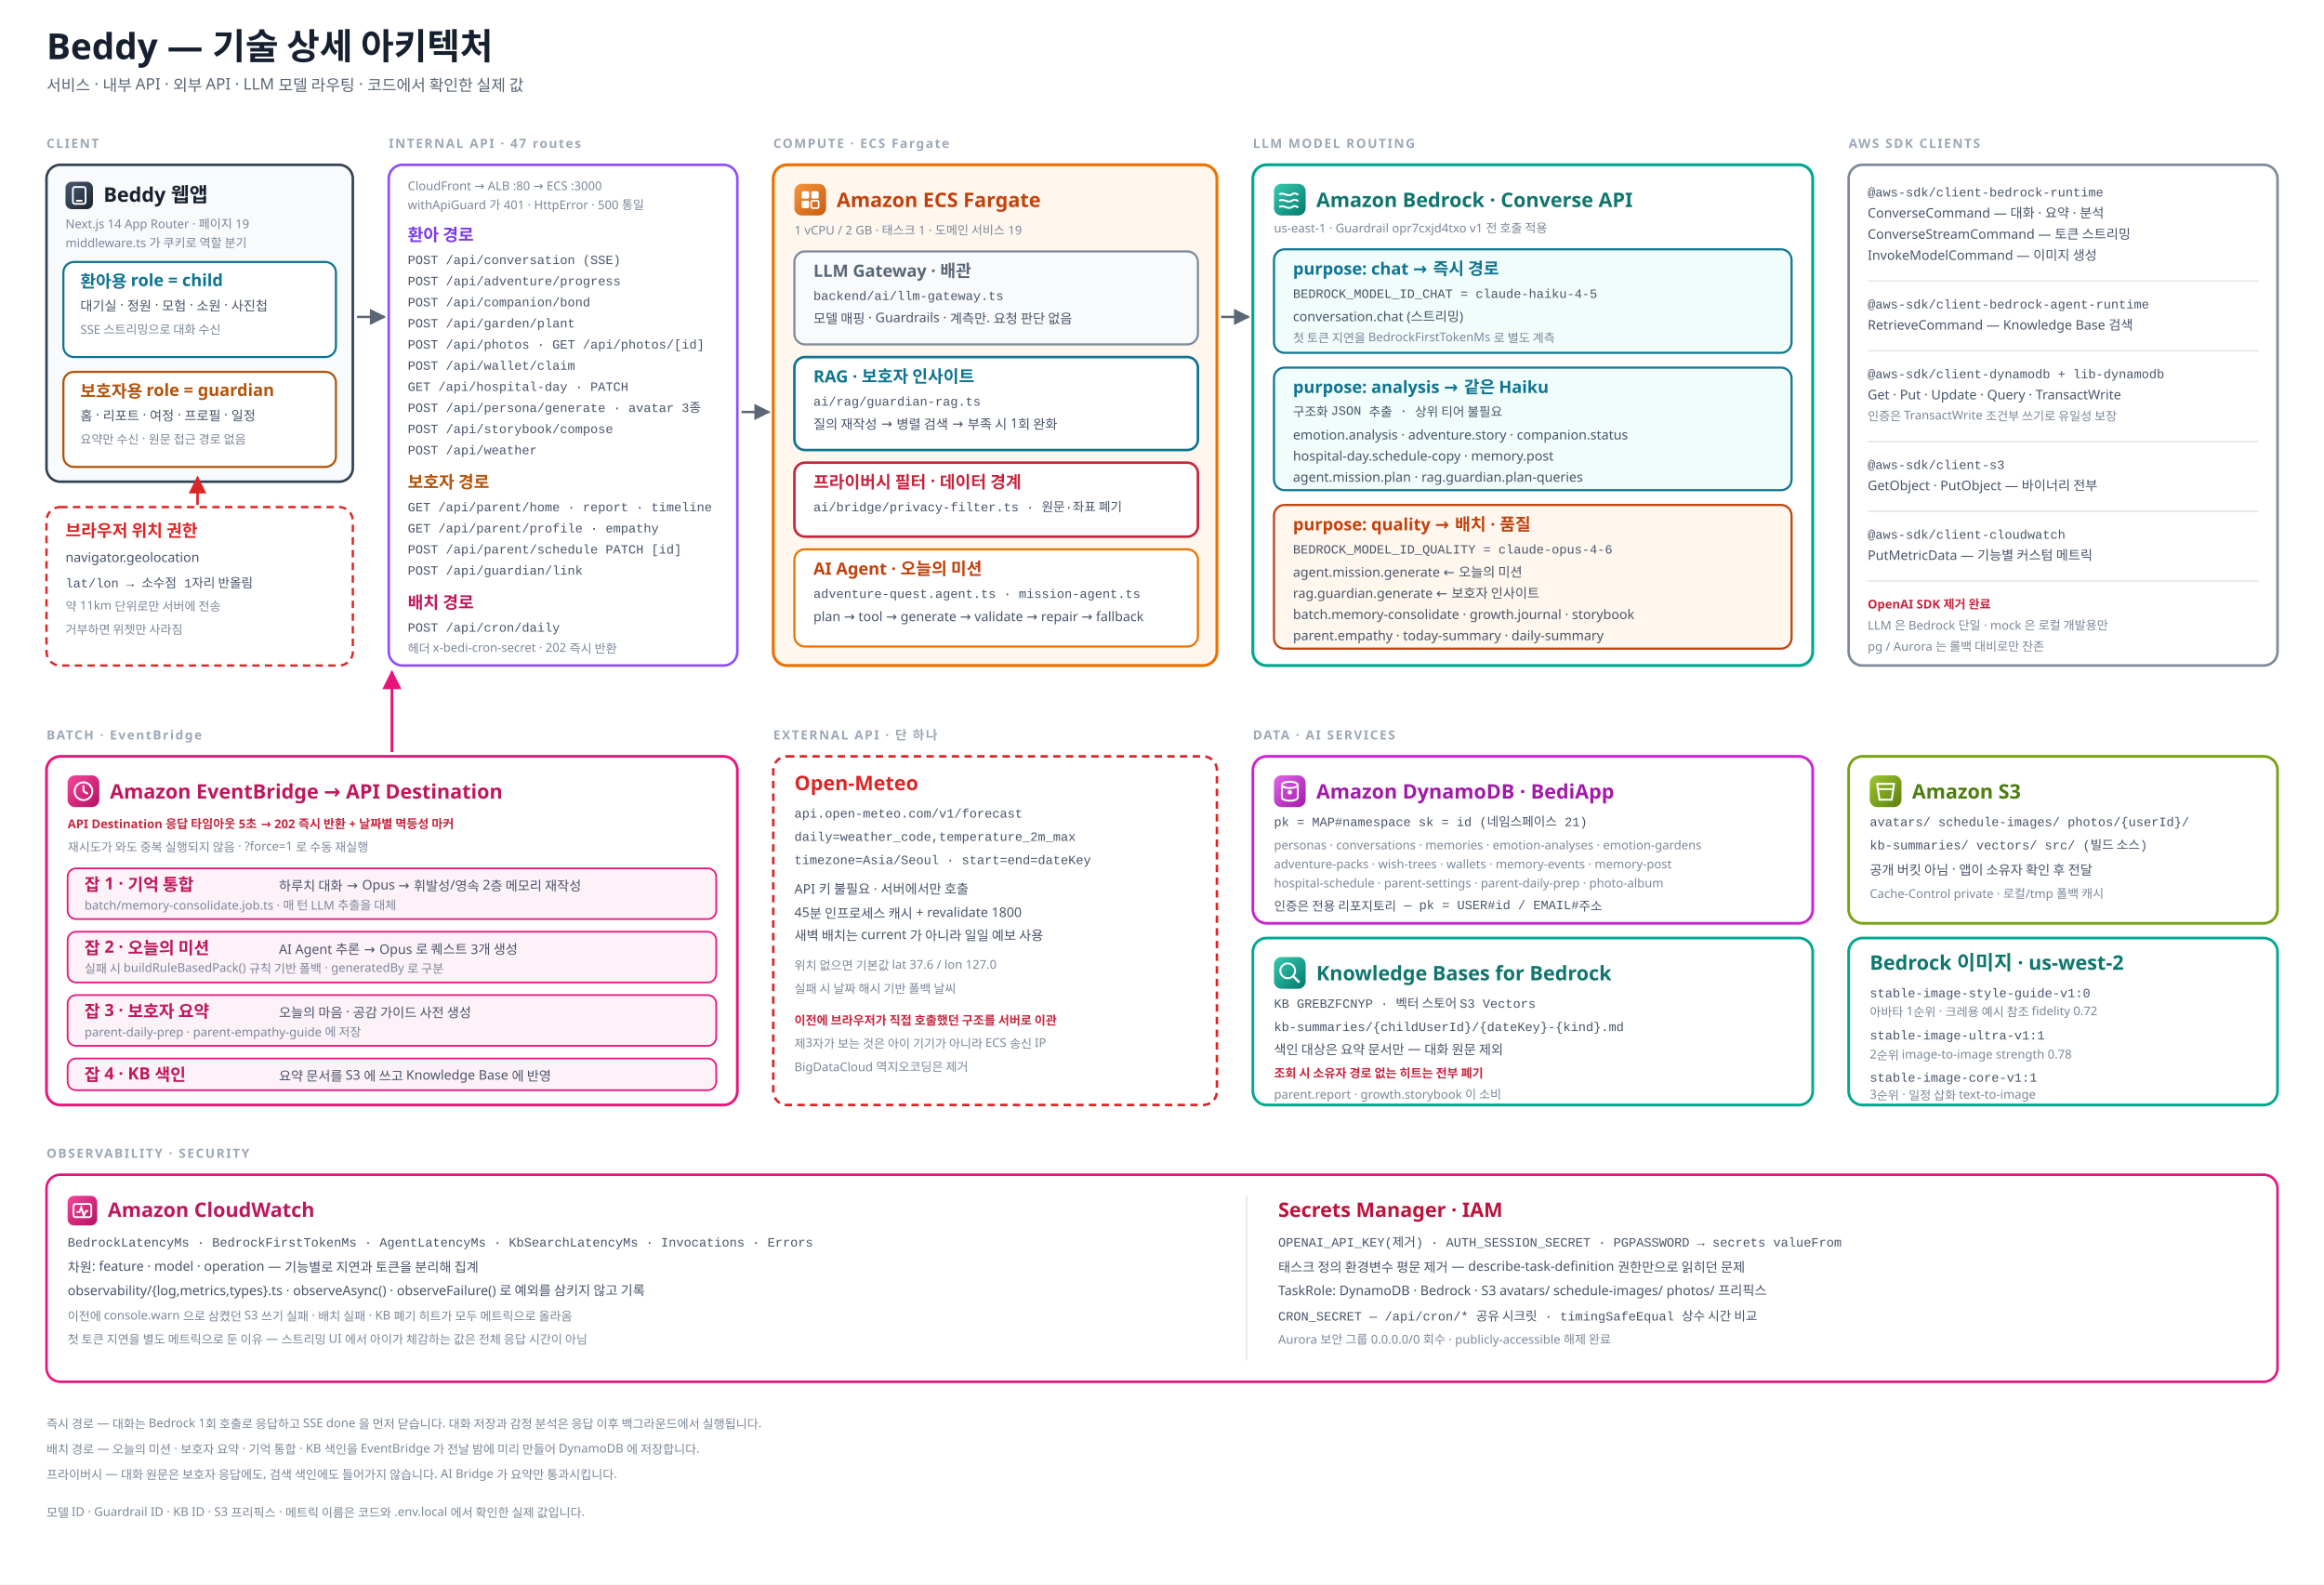
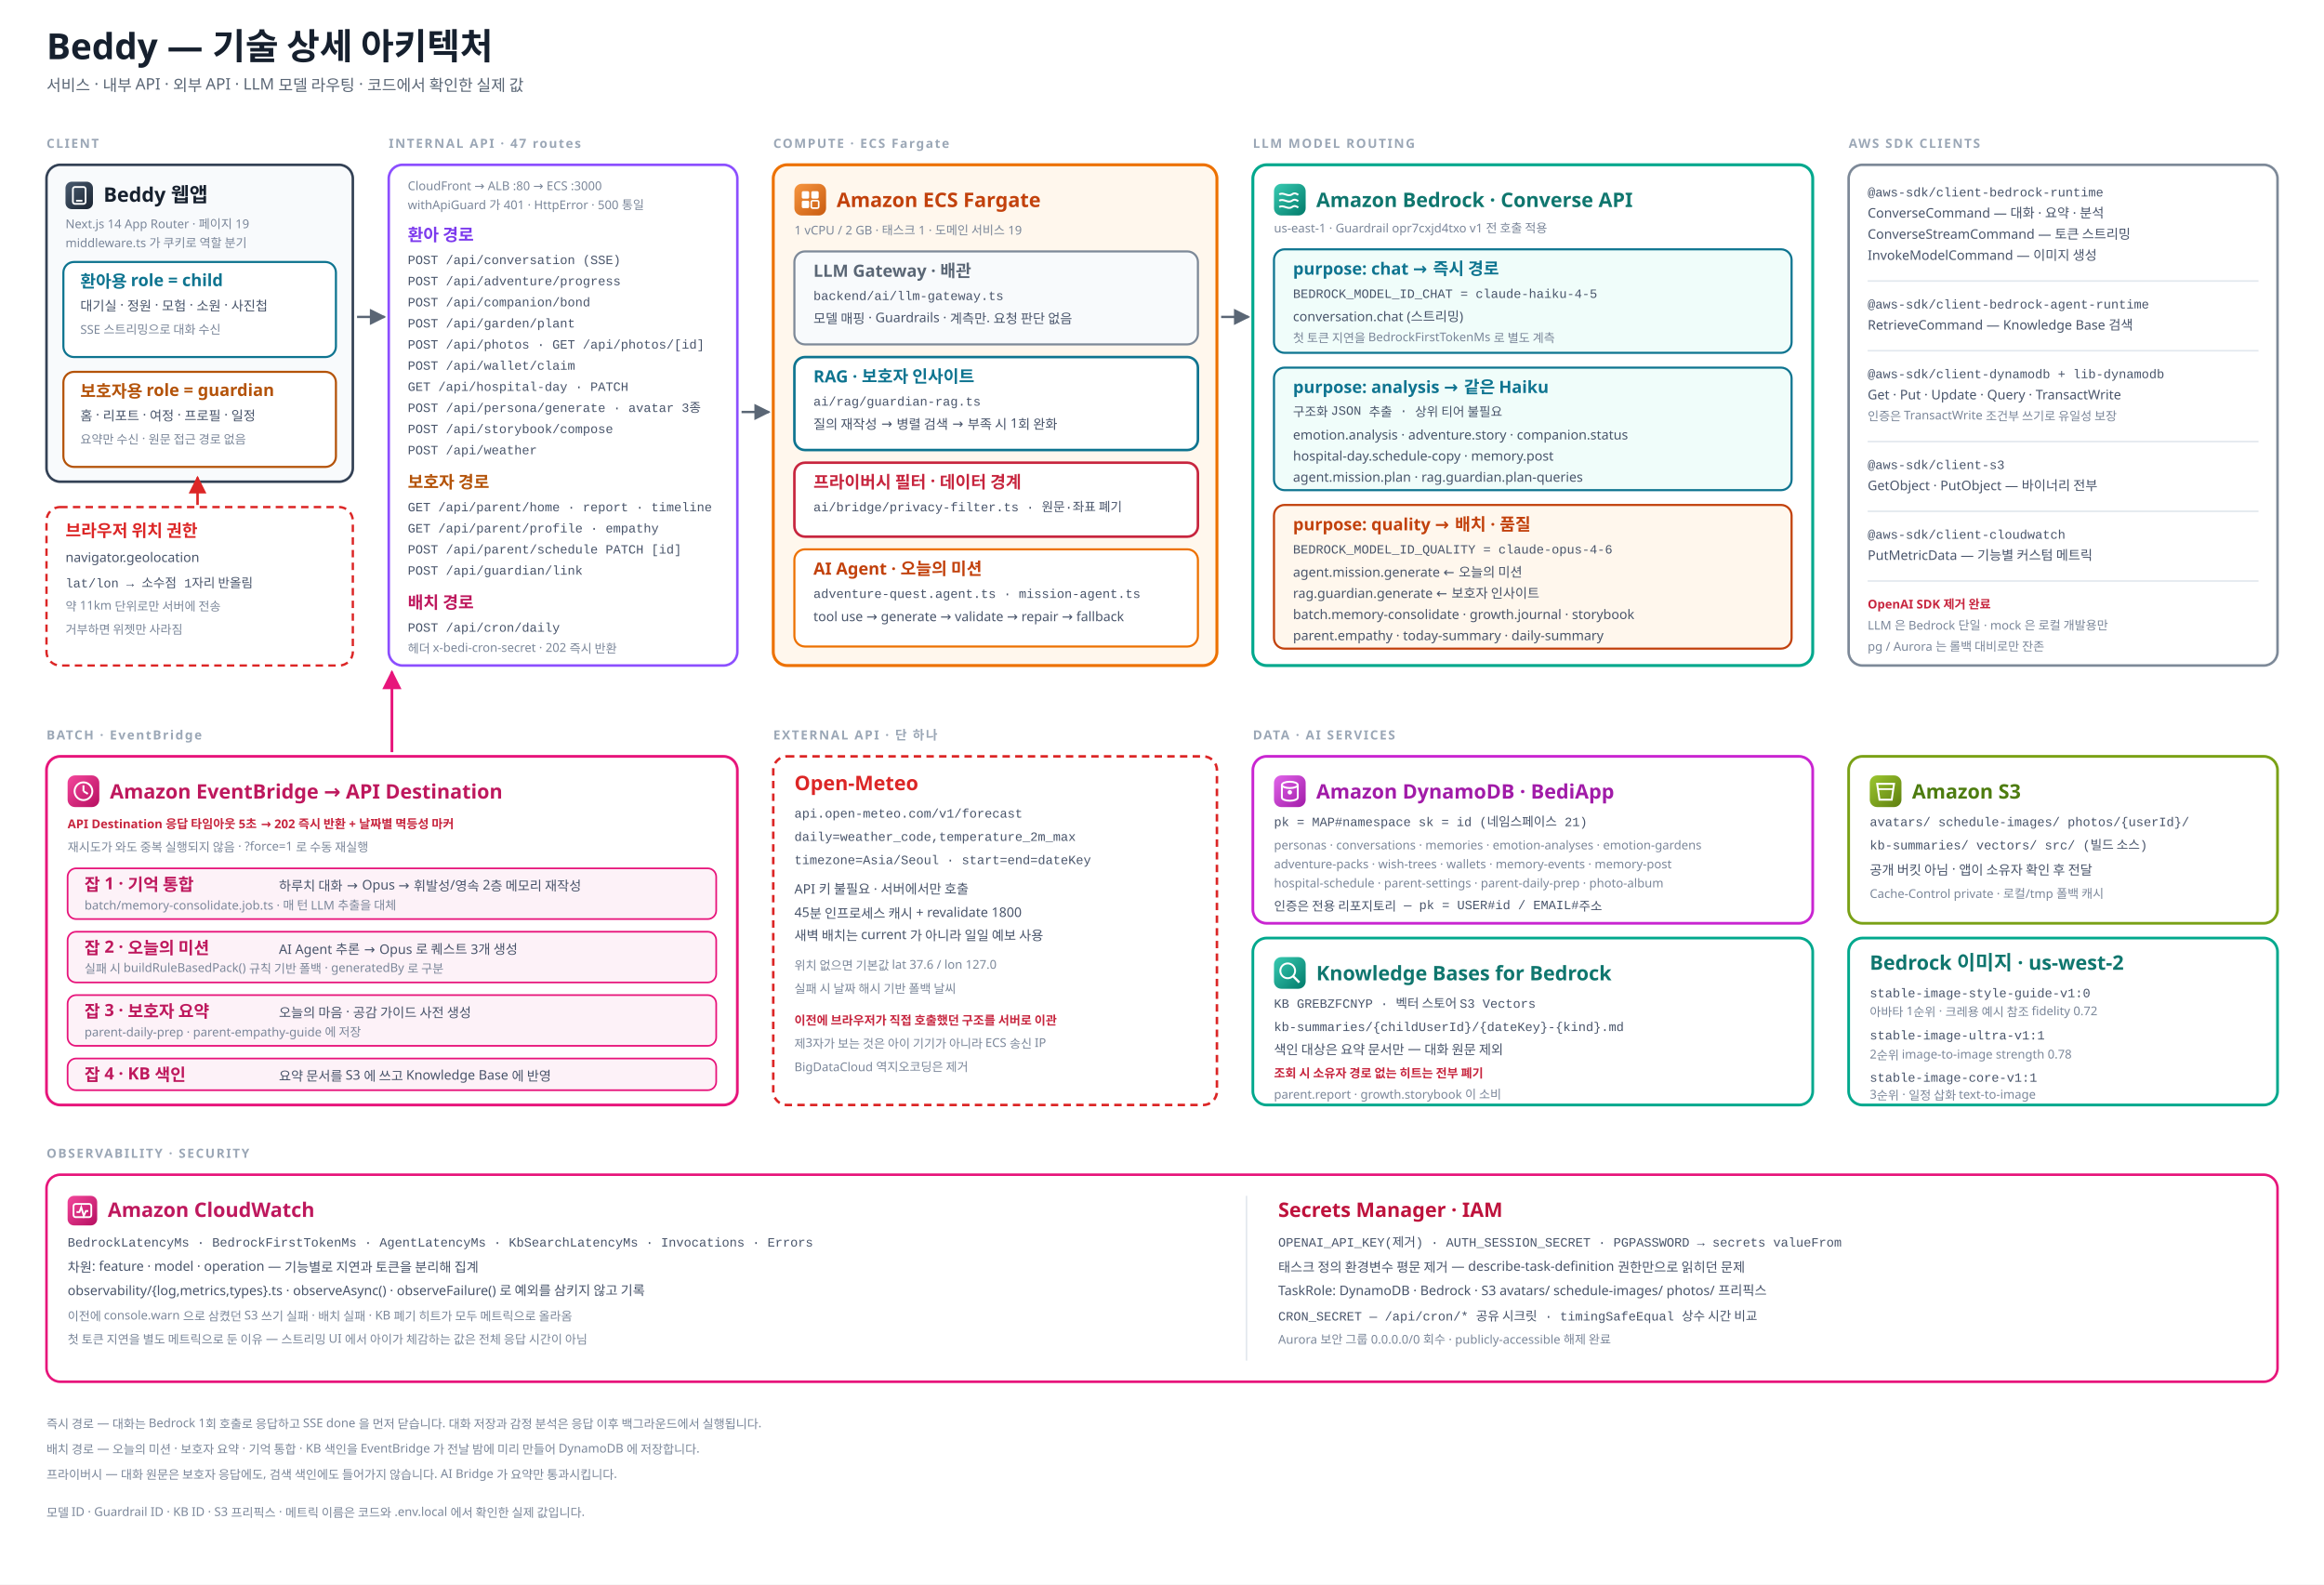
<svg xmlns="http://www.w3.org/2000/svg" width="2200" height="1500" viewBox="0 0 2200 1500" font-family="'Malgun Gothic','Apple SD Gothic Neo','Noto Sans KR','Segoe UI',sans-serif">
  <defs>
    <marker id="a" viewBox="0 0 10 10" refX="9" refY="5" markerWidth="7" markerHeight="7" orient="auto-start-reverse">
      <path d="M 0 0 L 10 5 L 0 10 z" fill="#5A6675" />
    </marker>
    <marker id="ap" viewBox="0 0 10 10" refX="9" refY="5" markerWidth="7" markerHeight="7" orient="auto-start-reverse">
      <path d="M 0 0 L 10 5 L 0 10 z" fill="#E7157B" />
    </marker>
    <marker id="ar" viewBox="0 0 10 10" refX="9" refY="5" markerWidth="7" markerHeight="7" orient="auto-start-reverse">
      <path d="M 0 0 L 10 5 L 0 10 z" fill="#DC2626" />
    </marker>
    <linearGradient id="gOrb" x1="0" y1="0" x2="1" y2="1">
      <stop offset="0" stop-color="#38CBB2" />
      <stop offset="1" stop-color="#017A6A" />
    </linearGradient>
    <linearGradient id="gNeb" x1="0" y1="0" x2="1" y2="1">
      <stop offset="0" stop-color="#E164EA" />
      <stop offset="1" stop-color="#A11BA8" />
    </linearGradient>
    <linearGradient id="gEnd" x1="0" y1="0" x2="1" y2="1">
      <stop offset="0" stop-color="#9CC72F" />
      <stop offset="1" stop-color="#5E7F10" />
    </linearGradient>
    <linearGradient id="gCos" x1="0" y1="0" x2="1" y2="1">
      <stop offset="0" stop-color="#F4479C" />
      <stop offset="1" stop-color="#B60F60" />
    </linearGradient>
    <linearGradient id="gSmi" x1="0" y1="0" x2="1" y2="1">
      <stop offset="0" stop-color="#F79640" />
      <stop offset="1" stop-color="#C85B10" />
    </linearGradient>
    <linearGradient id="gGal" x1="0" y1="0" x2="1" y2="1">
      <stop offset="0" stop-color="#A882FF" />
      <stop offset="1" stop-color="#6B2BE0" />
    </linearGradient>
    <linearGradient id="gSqu" x1="0" y1="0" x2="1" y2="1">
      <stop offset="0" stop-color="#4A5B70" />
      <stop offset="1" stop-color="#1A2431" />
    </linearGradient>
    <linearGradient id="gAmb" x1="0" y1="0" x2="1" y2="1">
      <stop offset="0" stop-color="#F0A93C" />
      <stop offset="1" stop-color="#B45309" />
    </linearGradient>
    <style>
      .bg { fill: #FFFFFF; }
      .title { font-size: 34px; font-weight: 700; fill: #16202E; }
      .sub { font-size: 15px; fill: #5A6675; }
      .lab { font-size: 12px; font-weight: 700; fill: #9BA7B6; letter-spacing: 1.4px; }
      .h1 { font-size: 19px; font-weight: 700; }
      .h2 { font-size: 16px; font-weight: 700; }
      .cs { font-size: 12.5px; fill: #48546A; }
      .cm { font-size: 12px; fill: #48546A; font-family: 'Consolas','Courier New',monospace; }
      .cx { font-size: 11.5px; fill: #7A8699; }
      .cw { font-size: 11.5px; font-weight: 700; fill: #C7253E; }
      .flow { stroke: #5A6675; stroke-width: 2.2; fill: none; marker-end: url(#a); }
    </style>
  </defs>
  <rect class="bg" x="0" y="0" width="2200" height="1500" />
  <text class="title" x="44" y="56">Beddy — 기술 상세 아키텍처</text>
  <text class="sub" x="44" y="86">서비스 · 내부 API · 외부 API · LLM 모델 라우팅   ·   코드에서 확인한 실제 값</text>
  <text class="lab" x="44" y="140">CLIENT</text>
  <rect x="44" y="156" width="290" height="300" rx="13" fill="#F8FAFC" stroke="#334155" stroke-width="2.4" />
  <g transform="translate(62,172)">
    <rect width="26" height="26" rx="6" fill="url(#gSqu)" />
    <rect x="7" y="5" width="12" height="16" rx="2" fill="none" stroke="#FFFFFF" stroke-width="1.7" />
    <line x1="10" y1="18" x2="16" y2="18" stroke="#FFFFFF" stroke-width="1.7" />
  </g>
  <text class="h1" x="98" y="191" fill="#16202E">Beddy 웹앱</text>
  <text class="cx" x="62" y="216">Next.js 14 App Router · 페이지 19</text>
  <text class="cx" x="62" y="234">middleware.ts 가 쿠키로 역할 분기</text>
  <rect x="60" y="248" width="258" height="90" rx="10" fill="#FFFFFF" stroke="#0E7490" stroke-width="2" />
  <text class="h2" x="76" y="272" fill="#0E7490">환아용  role = child</text>
  <text class="cs" x="76" y="294">대기실 · 정원 · 모험 · 소원 · 사진첩</text>
  <text class="cx" x="76" y="316">SSE 스트리밍으로 대화 수신</text>
  <rect x="60" y="352" width="258" height="90" rx="10" fill="#FFFFFF" stroke="#B45309" stroke-width="2" />
  <text class="h2" x="76" y="376" fill="#B45309">보호자용  role = guardian</text>
  <text class="cs" x="76" y="398">홈 · 리포트 · 여정 · 프로필 · 일정</text>
  <text class="cx" x="76" y="420">요약만 수신 · 원문 접근 경로 없음</text>
  <rect x="44" y="480" width="290" height="150" rx="13" fill="#FFFFFF" stroke="#DC2626" stroke-width="2.2" stroke-dasharray="7 5" />
  <text class="h2" x="62" y="508" fill="#DC2626">브라우저 위치 권한</text>
  <text class="cs" x="62" y="532">navigator.geolocation</text>
  <text class="cm" x="62" y="556">lat/lon → 소수점 1자리 반올림</text>
  <text class="cx" x="62" y="578">약 11km 단위로만 서버에 전송</text>
  <text class="cx" x="62" y="600">거부하면 위젯만 사라짐</text>
  <text class="lab" x="368" y="140">INTERNAL API  ·  47 routes</text>
  <rect x="368" y="156" width="330" height="474" rx="13" fill="#FFFFFF" stroke="#8C4FFF" stroke-width="2.4" />
  <text class="cx" x="386" y="180">CloudFront → ALB :80 → ECS :3000</text>
  <text class="cx" x="386" y="198">withApiGuard 가 401 · HttpError · 500 통일</text>
  <text class="h2" x="386" y="228" fill="#7C3AED">환아 경로</text>
  <text class="cm" x="386" y="250">POST /api/conversation  (SSE)</text>
  <text class="cm" x="386" y="270">POST /api/adventure/progress</text>
  <text class="cm" x="386" y="290">POST /api/companion/bond</text>
  <text class="cm" x="386" y="310">POST /api/garden/plant</text>
  <text class="cm" x="386" y="330">POST /api/photos  ·  GET /api/photos/[id]</text>
  <text class="cm" x="386" y="350">POST /api/wallet/claim</text>
  <text class="cm" x="386" y="370">GET  /api/hospital-day  ·  PATCH</text>
  <text class="cm" x="386" y="390">POST /api/persona/generate · avatar 3종</text>
  <text class="cm" x="386" y="410">POST /api/storybook/compose</text>
  <text class="cm" x="386" y="430">POST /api/weather</text>
  <text class="h2" x="386" y="462" fill="#B45309">보호자 경로</text>
  <text class="cm" x="386" y="484">GET  /api/parent/home · report · timeline</text>
  <text class="cm" x="386" y="504">GET  /api/parent/profile · empathy</text>
  <text class="cm" x="386" y="524">POST /api/parent/schedule  PATCH [id]</text>
  <text class="cm" x="386" y="544">POST /api/guardian/link</text>
  <text class="h2" x="386" y="576" fill="#BE185D">배치 경로</text>
  <text class="cm" x="386" y="598">POST /api/cron/daily</text>
  <text class="cx" x="386" y="618">헤더 x-bedi-cron-secret · 202 즉시 반환</text>
  <text class="lab" x="732" y="140">COMPUTE  ·  ECS Fargate</text>
  <rect x="732" y="156" width="420" height="474" rx="13" fill="#FFF7ED" stroke="#ED7100" stroke-width="2.8" />
  <g transform="translate(752,174)">
    <rect width="30" height="30" rx="7" fill="url(#gSmi)" />
    <rect x="7" y="7" width="7" height="7" rx="1.3" fill="#FFFFFF" />
    <rect x="16" y="7" width="7" height="7" rx="1.3" fill="#FFFFFF" />
    <rect x="7" y="16" width="7" height="7" rx="1.3" fill="#FFFFFF" />
    <rect x="16" y="16" width="7" height="7" rx="1.3" fill="none" stroke="#FFFFFF" stroke-width="1.5" />
  </g>
  <text class="h1" x="792" y="196" fill="#C2410C">Amazon ECS Fargate</text>
  <text class="cx" x="752" y="222">1 vCPU / 2 GB · 태스크 1 · 도메인 서비스 19</text>
  <rect x="752" y="238" width="382" height="88" rx="10" fill="#F8FAFC" stroke="#7D8998" stroke-width="2" />
  <text class="h2" x="770" y="262" fill="#5A6675">LLM Gateway  ·  배관</text>
  <text class="cm" x="770" y="284">backend/ai/llm-gateway.ts</text>
  <text class="cs" x="770" y="306">모델 매핑 · Guardrails · 계측만. 요청 판단 없음</text>
  <rect x="752" y="338" width="382" height="88" rx="10" fill="#FFFFFF" stroke="#0E7490" stroke-width="2.4" />
  <text class="h2" x="770" y="362" fill="#0E7490">RAG  ·  보호자 인사이트</text>
  <text class="cm" x="770" y="384">ai/rag/guardian-rag.ts</text>
  <text class="cs" x="770" y="406">질의 재작성 → 병렬 검색 → 부족 시 1회 완화</text>
  <rect x="752" y="438" width="382" height="70" rx="10" fill="#FFFFFF" stroke="#C7253E" stroke-width="2.4" />
  <text class="h2" x="770" y="462" fill="#C7253E">프라이버시 필터  ·  데이터 경계</text>
  <text class="cm" x="770" y="484">ai/bridge/privacy-filter.ts  ·  원문·좌표 폐기</text>
  <rect x="752" y="520" width="382" height="92" rx="10" fill="#FFFFFF" stroke="#ED7100" stroke-width="2" />
  <text class="h2" x="770" y="544" fill="#C2410C">AI Agent  ·  오늘의 미션</text>
  <text class="cm" x="770" y="566">adventure-quest.agent.ts · mission-agent.ts</text>
-   <text class="cs" x="770" y="588">plan → tool → generate → validate → repair → fallback</text>
+   <text class="cs" x="770" y="588">tool use → generate → validate → repair → fallback</text>
  <text class="lab" x="1186" y="140">LLM MODEL ROUTING</text>
  <rect x="1186" y="156" width="530" height="474" rx="13" fill="#FFFFFF" stroke="#01A88D" stroke-width="2.8" />
  <g transform="translate(1206,174)">
    <rect width="30" height="30" rx="7" fill="url(#gOrb)" />
    <path d="M 5 10 C 9 7.5 13 12.7 17 10 C 19.5 8.2 21.4 9.3 23 10.5" fill="none" stroke="#FFFFFF" stroke-width="1.8" />
    <path d="M 5 16 C 9 13.5 13 18.7 17 16 C 19.5 14.2 21.4 15.3 23 16.5" fill="none" stroke="#FFFFFF" stroke-width="1.8" />
    <path d="M 5 22 C 9 19.5 13 24.7 17 22 C 19.5 20.2 21.4 21.3 23 22.5" fill="none" stroke="#FFFFFF" stroke-width="1.8" />
  </g>
  <text class="h1" x="1246" y="196" fill="#0F766E">Amazon Bedrock  ·  Converse API</text>
  <text class="cx" x="1206" y="220">us-east-1 · Guardrail opr7cxjd4txo v1 전 호출 적용</text>
  <rect x="1206" y="236" width="490" height="98" rx="10" fill="#F0FDFA" stroke="#0E7490" stroke-width="2" />
  <text class="h2" x="1224" y="260" fill="#0E7490">purpose: chat  →  즉시 경로</text>
  <text class="cm" x="1224" y="282">BEDROCK_MODEL_ID_CHAT = claude-haiku-4-5</text>
  <text class="cs" x="1224" y="304">conversation.chat  (스트리밍)</text>
  <text class="cx" x="1224" y="324">첫 토큰 지연을 BedrockFirstTokenMs 로 별도 계측</text>
  <rect x="1206" y="348" width="490" height="116" rx="10" fill="#F0FDFA" stroke="#0E7490" stroke-width="2" />
  <text class="h2" x="1224" y="372" fill="#0E7490">purpose: analysis  →  같은 Haiku</text>
  <text class="cm" x="1224" y="394">구조화 JSON 추출 · 상위 티어 불필요</text>
  <text class="cs" x="1224" y="416">emotion.analysis · adventure.story · companion.status</text>
  <text class="cs" x="1224" y="436">hospital-day.schedule-copy · memory.post</text>
  <text class="cs" x="1224" y="456">agent.mission.plan · rag.guardian.plan-queries</text>
  <rect x="1206" y="478" width="490" height="136" rx="10" fill="#FFF7ED" stroke="#C2410C" stroke-width="2" />
  <text class="h2" x="1224" y="502" fill="#C2410C">purpose: quality  →  배치 · 품질</text>
  <text class="cm" x="1224" y="524">BEDROCK_MODEL_ID_QUALITY = claude-opus-4-6</text>
  <text class="cs" x="1224" y="546">agent.mission.generate  ← 오늘의 미션</text>
  <text class="cs" x="1224" y="566">rag.guardian.generate  ← 보호자 인사이트</text>
  <text class="cs" x="1224" y="586">batch.memory-consolidate · growth.journal · storybook</text>
  <text class="cs" x="1224" y="606">parent.empathy · today-summary · daily-summary</text>
  <text class="lab" x="1750" y="140">AWS SDK CLIENTS</text>
  <rect x="1750" y="156" width="406" height="474" rx="13" fill="#FFFFFF" stroke="#7D8998" stroke-width="2.4" />
  <text class="cm" x="1768" y="186">@aws-sdk/client-bedrock-runtime</text>
  <text class="cs" x="1768" y="206">ConverseCommand — 대화 · 요약 · 분석</text>
  <text class="cs" x="1768" y="226">ConverseStreamCommand — 토큰 스트리밍</text>
  <text class="cs" x="1768" y="246">InvokeModelCommand — 이미지 생성</text>
  <line x1="1768" y1="266" x2="2138" y2="266" stroke="#E2E8EE" stroke-width="1.5" />
  <text class="cm" x="1768" y="292">@aws-sdk/client-bedrock-agent-runtime</text>
  <text class="cs" x="1768" y="312">RetrieveCommand — Knowledge Base 검색</text>
  <line x1="1768" y1="332" x2="2138" y2="332" stroke="#E2E8EE" stroke-width="1.5" />
  <text class="cm" x="1768" y="358">@aws-sdk/client-dynamodb + lib-dynamodb</text>
  <text class="cs" x="1768" y="378">Get · Put · Update · Query · TransactWrite</text>
  <text class="cx" x="1768" y="398">인증은 TransactWrite 조건부 쓰기로 유일성 보장</text>
  <line x1="1768" y1="418" x2="2138" y2="418" stroke="#E2E8EE" stroke-width="1.5" />
  <text class="cm" x="1768" y="444">@aws-sdk/client-s3</text>
  <text class="cs" x="1768" y="464">GetObject · PutObject — 바이너리 전부</text>
  <line x1="1768" y1="484" x2="2138" y2="484" stroke="#E2E8EE" stroke-width="1.5" />
  <text class="cm" x="1768" y="510">@aws-sdk/client-cloudwatch</text>
  <text class="cs" x="1768" y="530">PutMetricData — 기능별 커스텀 메트릭</text>
  <line x1="1768" y1="550" x2="2138" y2="550" stroke="#E2E8EE" stroke-width="1.5" />
  <text class="cw" x="1768" y="576">OpenAI SDK 제거 완료</text>
  <text class="cx" x="1768" y="596">LLM 은 Bedrock 단일 · mock 은 로컬 개발용만</text>
  <text class="cx" x="1768" y="616">pg / Aurora 는 롤백 대비로만 잔존</text>
  <path class="flow" d="M 338 300 L 364 300" />
  <path class="flow" d="M 702 390 L 728 390" />
  <path class="flow" d="M 1156 300 L 1182 300" stroke-width="3.2" />
  <text class="lab" x="44" y="700">BATCH  ·  EventBridge</text>
  <rect x="44" y="716" width="654" height="330" rx="13" fill="#FFFFFF" stroke="#E7157B" stroke-width="2.6" />
  <g transform="translate(64,734)">
    <rect width="30" height="30" rx="7" fill="url(#gCos)" />
    <circle cx="15" cy="15" r="8.4" fill="none" stroke="#FFFFFF" stroke-width="1.8" />
    <line x1="15" y1="15" x2="15" y2="9.4" stroke="#FFFFFF" stroke-width="1.8" />
    <line x1="15" y1="15" x2="19.2" y2="17.5" stroke="#FFFFFF" stroke-width="1.8" />
  </g>
  <text class="h1" x="104" y="756" fill="#BE185D">Amazon EventBridge  →  API Destination</text>
  <text class="cw" x="64" y="784">API Destination 응답 타임아웃 5초 → 202 즉시 반환 + 날짜별 멱등성 마커</text>
  <text class="cx" x="64" y="806">재시도가 와도 중복 실행되지 않음 · ?force=1 로 수동 재실행</text>
  <rect x="64" y="822" width="614" height="48" rx="8" fill="#FDF2F8" stroke="#E7157B" stroke-width="1.6" />
  <text class="h2" x="80" y="843" fill="#BE185D">잡 1 · 기억 통합</text>
  <text class="cs" x="264" y="843">하루치 대화 → Opus → 휘발성/영속 2층 메모리 재작성</text>
  <text class="cx" x="80" y="861">batch/memory-consolidate.job.ts · 매 턴 LLM 추출을 대체</text>
  <rect x="64" y="882" width="614" height="48" rx="8" fill="#FDF2F8" stroke="#E7157B" stroke-width="1.6" />
  <text class="h2" x="80" y="903" fill="#BE185D">잡 2 · 오늘의 미션</text>
  <text class="cs" x="264" y="903">AI Agent 추론 → Opus 로 퀘스트 3개 생성</text>
  <text class="cx" x="80" y="921">실패 시 buildRuleBasedPack() 규칙 기반 폴백 · generatedBy 로 구분</text>
  <rect x="64" y="942" width="614" height="48" rx="8" fill="#FDF2F8" stroke="#E7157B" stroke-width="1.6" />
  <text class="h2" x="80" y="963" fill="#BE185D">잡 3 · 보호자 요약</text>
  <text class="cs" x="264" y="963">오늘의 마음 · 공감 가이드 사전 생성</text>
  <text class="cx" x="80" y="981">parent-daily-prep · parent-empathy-guide 에 저장</text>
  <rect x="64" y="1002" width="614" height="30" rx="8" fill="#FDF2F8" stroke="#E7157B" stroke-width="1.6" />
  <text class="h2" x="80" y="1023" fill="#BE185D">잡 4 · KB 색인</text>
  <text class="cs" x="264" y="1023">요약 문서를 S3 에 쓰고 Knowledge Base 에 반영</text>
  <text class="lab" x="732" y="700">EXTERNAL API  ·  단 하나</text>
  <rect x="732" y="716" width="420" height="330" rx="13" fill="#FFFFFF" stroke="#DC2626" stroke-width="2.4" stroke-dasharray="7 5" />
  <text class="h1" x="752" y="748" fill="#DC2626">Open-Meteo</text>
  <text class="cm" x="752" y="774">api.open-meteo.com/v1/forecast</text>
  <text class="cm" x="752" y="796">daily=weather_code,temperature_2m_max</text>
  <text class="cm" x="752" y="818">timezone=Asia/Seoul · start=end=dateKey</text>
  <text class="cs" x="752" y="846">API 키 불필요 · 서버에서만 호출</text>
  <text class="cs" x="752" y="868">45분 인프로세스 캐시 + revalidate 1800</text>
  <text class="cs" x="752" y="890">새벽 배치는 current 가 아니라 일일 예보 사용</text>
  <text class="cx" x="752" y="918">위치 없으면 기본값 lat 37.6 / lon 127.0</text>
  <text class="cx" x="752" y="940">실패 시 날짜 해시 기반 폴백 날씨</text>
  <text class="cw" x="752" y="970">이전에 브라우저가 직접 호출했던 구조를 서버로 이관</text>
  <text class="cx" x="752" y="992">제3자가 보는 것은 아이 기기가 아니라 ECS 송신 IP</text>
  <text class="cx" x="752" y="1014">BigDataCloud 역지오코딩은 제거</text>
  <text class="lab" x="1186" y="700">DATA  ·  AI SERVICES</text>
  <rect x="1186" y="716" width="530" height="158" rx="13" fill="#FFFFFF" stroke="#C925D1" stroke-width="2.6" />
  <g transform="translate(1206,734)">
    <rect width="30" height="30" rx="7" fill="url(#gNeb)" />
    <ellipse cx="15" cy="9" rx="7.5" ry="3" fill="none" stroke="#FFFFFF" stroke-width="1.8" />
    <path d="M 7.5 9 V 21 C 7.5 22.7 10.9 24 15 24 C 19.1 24 22.5 22.7 22.5 21 V 9" fill="none" stroke="#FFFFFF" stroke-width="1.8" />
    <circle cx="15" cy="16" r="2.1" fill="#FFFFFF" />
  </g>
  <text class="h1" x="1246" y="756" fill="#A11BA8">Amazon DynamoDB  ·  BediApp</text>
  <text class="cm" x="1206" y="782">pk = MAP#namespace   sk = id   (네임스페이스 21)</text>
  <text class="cx" x="1206" y="804">personas · conversations · memories · emotion-analyses · emotion-gardens</text>
  <text class="cx" x="1206" y="822">adventure-packs · wish-trees · wallets · memory-events · memory-post</text>
  <text class="cx" x="1206" y="840">hospital-schedule · parent-settings · parent-daily-prep · photo-album</text>
  <text class="cm" x="1206" y="862">인증은 전용 리포지토리 — pk = USER#id / EMAIL#주소</text>
  <rect x="1186" y="888" width="530" height="158" rx="13" fill="#FFFFFF" stroke="#01A88D" stroke-width="2.6" />
  <g transform="translate(1206,906)">
    <rect width="30" height="30" rx="7" fill="url(#gOrb)" />
    <circle cx="13" cy="13" r="7" fill="none" stroke="#FFFFFF" stroke-width="1.8" />
    <line x1="18" y1="18" x2="24" y2="24" stroke="#FFFFFF" stroke-width="2.2" />
  </g>
  <text class="h1" x="1246" y="928" fill="#0F766E">Knowledge Bases for Bedrock</text>
  <text class="cm" x="1206" y="954">KB GREBZFCNYP · 벡터 스토어 S3 Vectors</text>
  <text class="cm" x="1206" y="976">kb-summaries/{childUserId}/{dateKey}-{kind}.md</text>
  <text class="cs" x="1206" y="998">색인 대상은 요약 문서만 — 대화 원문 제외</text>
  <text class="cw" x="1206" y="1020">조회 시 소유자 경로 없는 히트는 전부 폐기</text>
  <text class="cx" x="1206" y="1040">parent.report · growth.storybook 이 소비</text>
  <rect x="1750" y="716" width="406" height="158" rx="13" fill="#FFFFFF" stroke="#7AA116" stroke-width="2.6" />
  <g transform="translate(1770,734)">
    <rect width="30" height="30" rx="7" fill="url(#gEnd)" />
    <path d="M 7 8 H 23 L 20.8 23 H 9.2 Z" fill="none" stroke="#FFFFFF" stroke-width="1.8" />
    <line x1="7.7" y1="13" x2="22.3" y2="13" stroke="#FFFFFF" stroke-width="1.6" />
  </g>
  <text class="h1" x="1810" y="756" fill="#4D7C0F">Amazon S3</text>
  <text class="cm" x="1770" y="782">avatars/  schedule-images/  photos/{userId}/</text>
  <text class="cm" x="1770" y="804">kb-summaries/  vectors/  src/ (빌드 소스)</text>
  <text class="cs" x="1770" y="828">공개 버킷 아님 · 앱이 소유자 확인 후 전달</text>
  <text class="cx" x="1770" y="850">Cache-Control private · 로컬/tmp 폴백 캐시</text>
  <rect x="1750" y="888" width="406" height="158" rx="13" fill="#FFFFFF" stroke="#01A88D" stroke-width="2.6" />
  <text class="h1" x="1770" y="918" fill="#0F766E">Bedrock 이미지  ·  us-west-2</text>
  <text class="cm" x="1770" y="944">stable-image-style-guide-v1:0</text>
  <text class="cx" x="1770" y="962">아바타 1순위 · 크레용 예시 참조 fidelity 0.72</text>
  <text class="cm" x="1770" y="984">stable-image-ultra-v1:1</text>
  <text class="cx" x="1770" y="1002">2순위 image-to-image strength 0.78</text>
  <text class="cm" x="1770" y="1024">stable-image-core-v1:1</text>
  <text class="cx" x="1770" y="1040">3순위 · 일정 삽화 text-to-image</text>
  <path d="M 371 712 L 371 636" fill="none" stroke="#E7157B" stroke-width="2.6" marker-end="url(#ap)" />
  <path d="M 187 478 L 187 452" fill="none" stroke="#DC2626" stroke-width="2.4" marker-end="url(#ar)" />
  <text class="lab" x="44" y="1096">OBSERVABILITY  ·  SECURITY</text>
  <rect x="44" y="1112" width="2112" height="196" rx="13" fill="#FFFFFF" stroke="#E7157B" stroke-width="2.4" />
  <g transform="translate(64,1132)">
    <rect width="28" height="28" rx="6" fill="url(#gCos)" />
    <rect x="5.6" y="7.7" width="16.8" height="12.5" rx="2" fill="none" stroke="#FFFFFF" stroke-width="1.7" />
    <path d="M 8.4 15.4 H 11.2 L 12.9 10.8 L 15.3 19 L 17.3 14.4 H 19.6" fill="none" stroke="#FFFFFF" stroke-width="1.7" />
  </g>
  <text class="h1" x="102" y="1152" fill="#BE185D">Amazon CloudWatch</text>
  <text class="cm" x="64" y="1180">BedrockLatencyMs · BedrockFirstTokenMs · AgentLatencyMs · KbSearchLatencyMs · Invocations · Errors</text>
  <text class="cs" x="64" y="1204">차원: feature · model · operation   —   기능별로 지연과 토큰을 분리해 집계</text>
  <text class="cs" x="64" y="1226">observability/{log,metrics,types}.ts · observeAsync() · observeFailure() 로 예외를 삼키지 않고 기록</text>
  <text class="cx" x="64" y="1250">이전에 console.warn 으로 삼켰던 S3 쓰기 실패 · 배치 실패 · KB 폐기 히트가 모두 메트릭으로 올라옴</text>
  <text class="cx" x="64" y="1272">첫 토큰 지연을 별도 메트릭으로 둔 이유 — 스트리밍 UI 에서 아이가 체감하는 값은 전체 응답 시간이 아님</text>
  <line x1="1180" y1="1132" x2="1180" y2="1288" stroke="#E2E8EE" stroke-width="1.5" />
  <text class="h1" x="1210" y="1152" fill="#BE123C">Secrets Manager  ·  IAM</text>
  <text class="cm" x="1210" y="1180">OPENAI_API_KEY(제거) · AUTH_SESSION_SECRET · PGPASSWORD → secrets valueFrom</text>
  <text class="cs" x="1210" y="1204">태스크 정의 환경변수 평문 제거 — describe-task-definition 권한만으로 읽히던 문제</text>
  <text class="cs" x="1210" y="1226">TaskRole: DynamoDB · Bedrock · S3 avatars/ schedule-images/ photos/ 프리픽스</text>
  <text class="cm" x="1210" y="1250">CRON_SECRET — /api/cron/* 공유 시크릿 · timingSafeEqual 상수 시간 비교</text>
  <text class="cx" x="1210" y="1272">Aurora 보안 그룹 0.0.0.0/0 회수 · publicly-accessible 해제 완료</text>
  <text class="cx" x="44" y="1352">즉시 경로 — 대화는 Bedrock 1회 호출로 응답하고 SSE done 을 먼저 닫습니다. 대화 저장과 감정 분석은 응답 이후 백그라운드에서 실행됩니다.</text>
  <text class="cx" x="44" y="1376">배치 경로 — 오늘의 미션 · 보호자 요약 · 기억 통합 · KB 색인을 EventBridge 가 전날 밤에 미리 만들어 DynamoDB 에 저장합니다.</text>
  <text class="cx" x="44" y="1400">프라이버시 — 대화 원문은 보호자 응답에도, 검색 색인에도 들어가지 않습니다. AI Bridge 가 요약만 통과시킵니다.</text>
  <text class="cx" x="44" y="1436" fill="#9BA7B6">모델 ID · Guardrail ID · KB ID · S3 프리픽스 · 메트릭 이름은 코드와 .env.local 에서 확인한 실제 값입니다.</text>
</svg>
